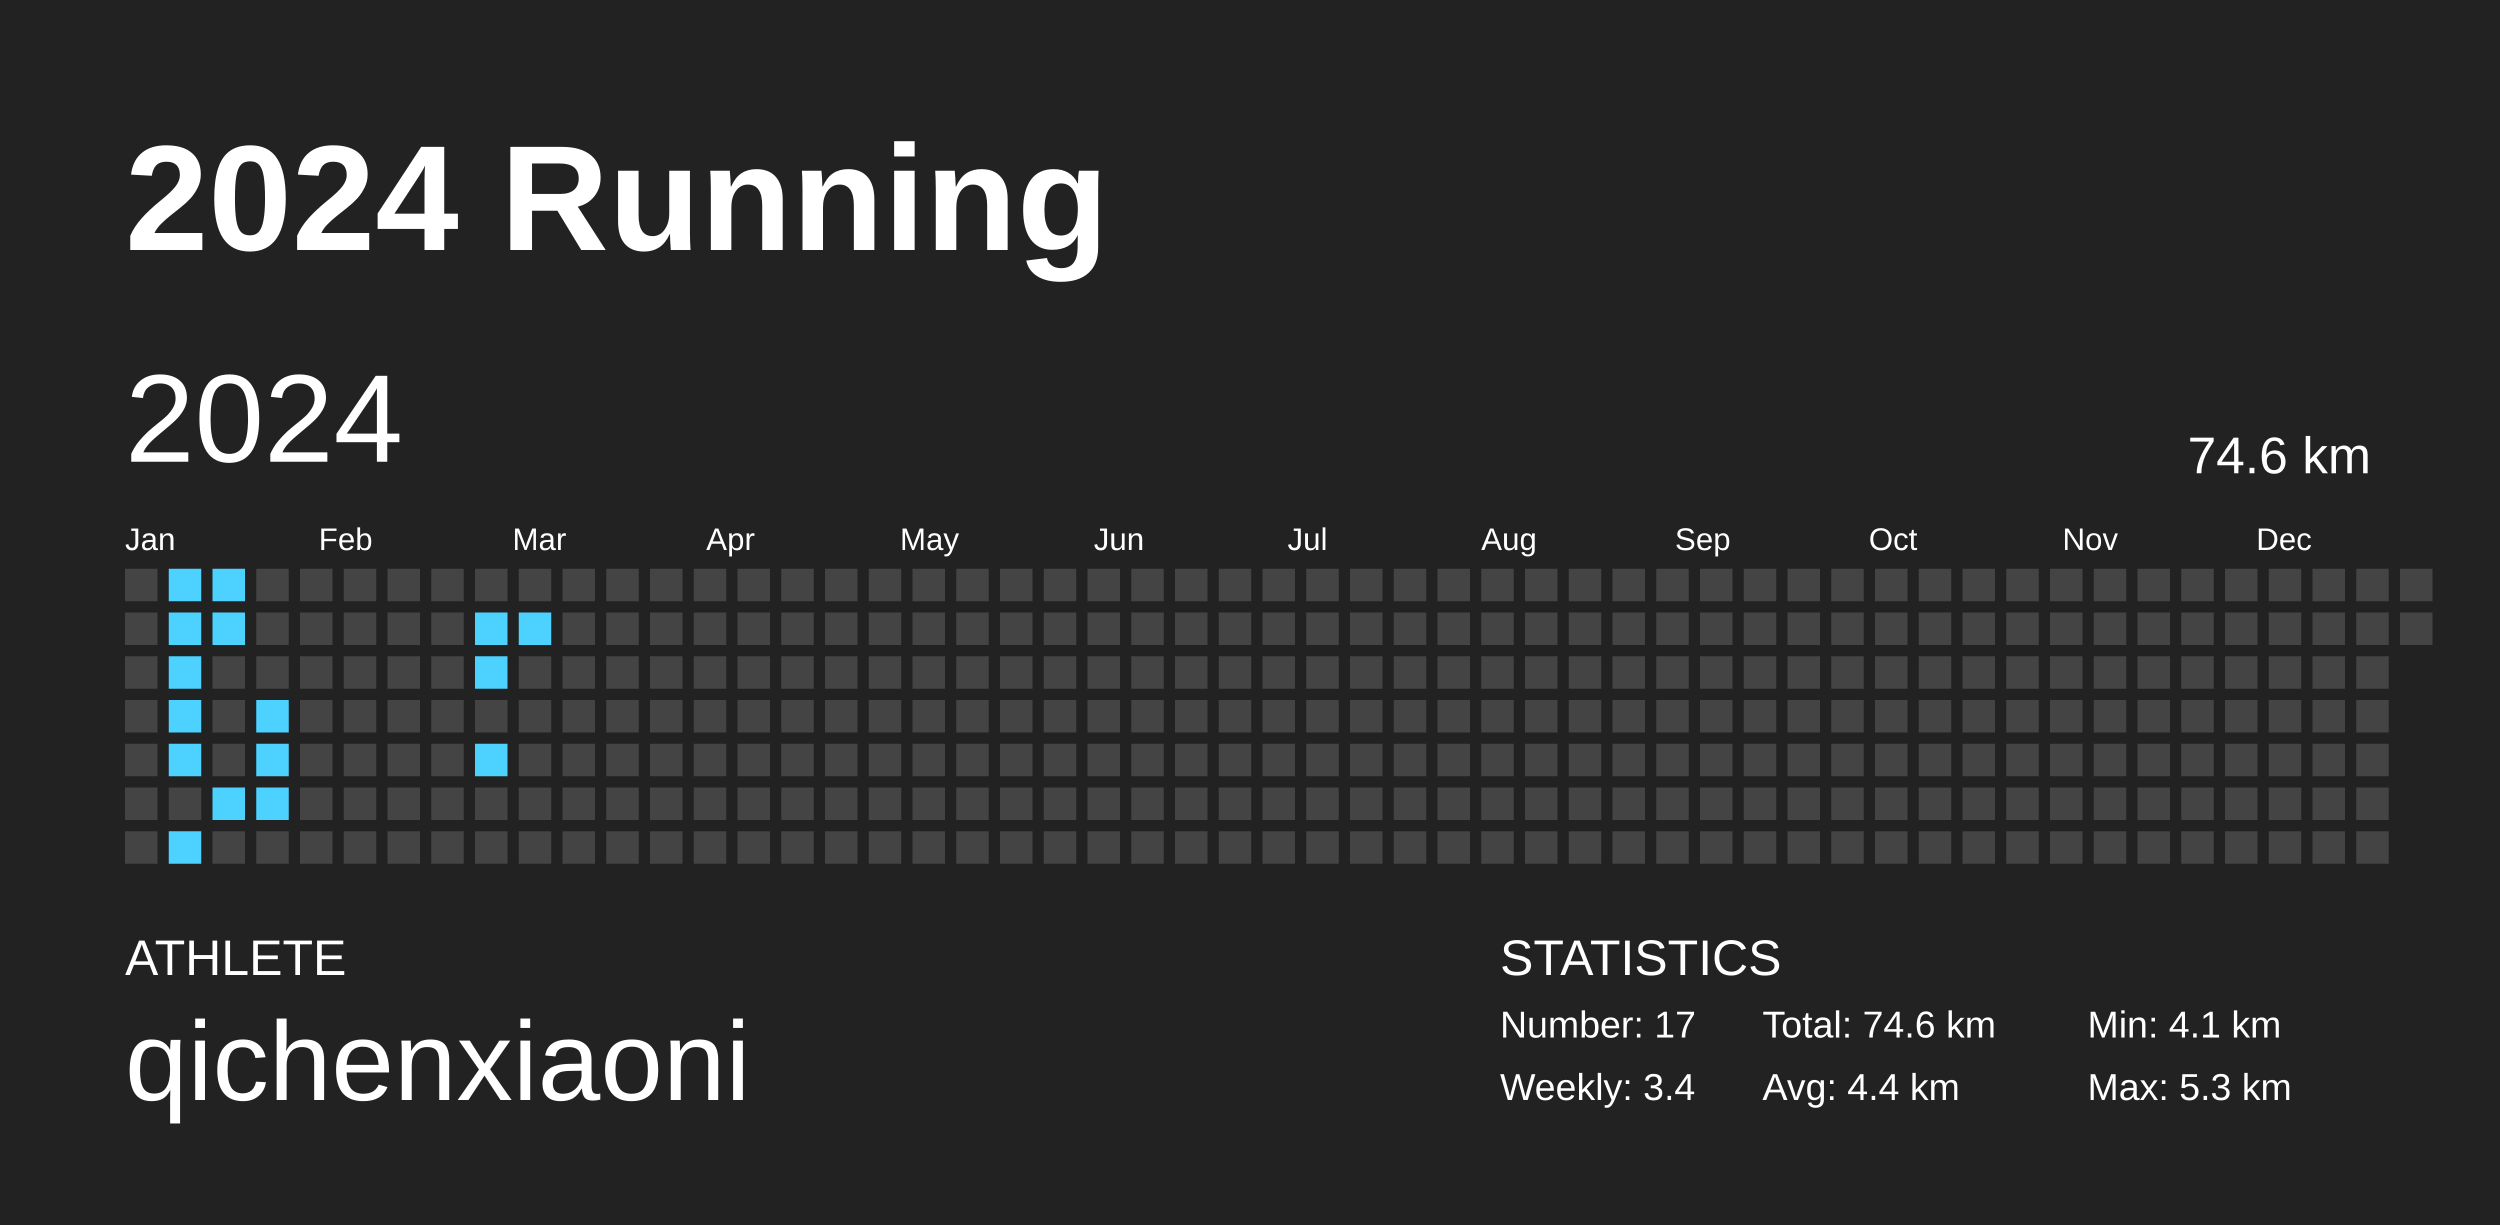
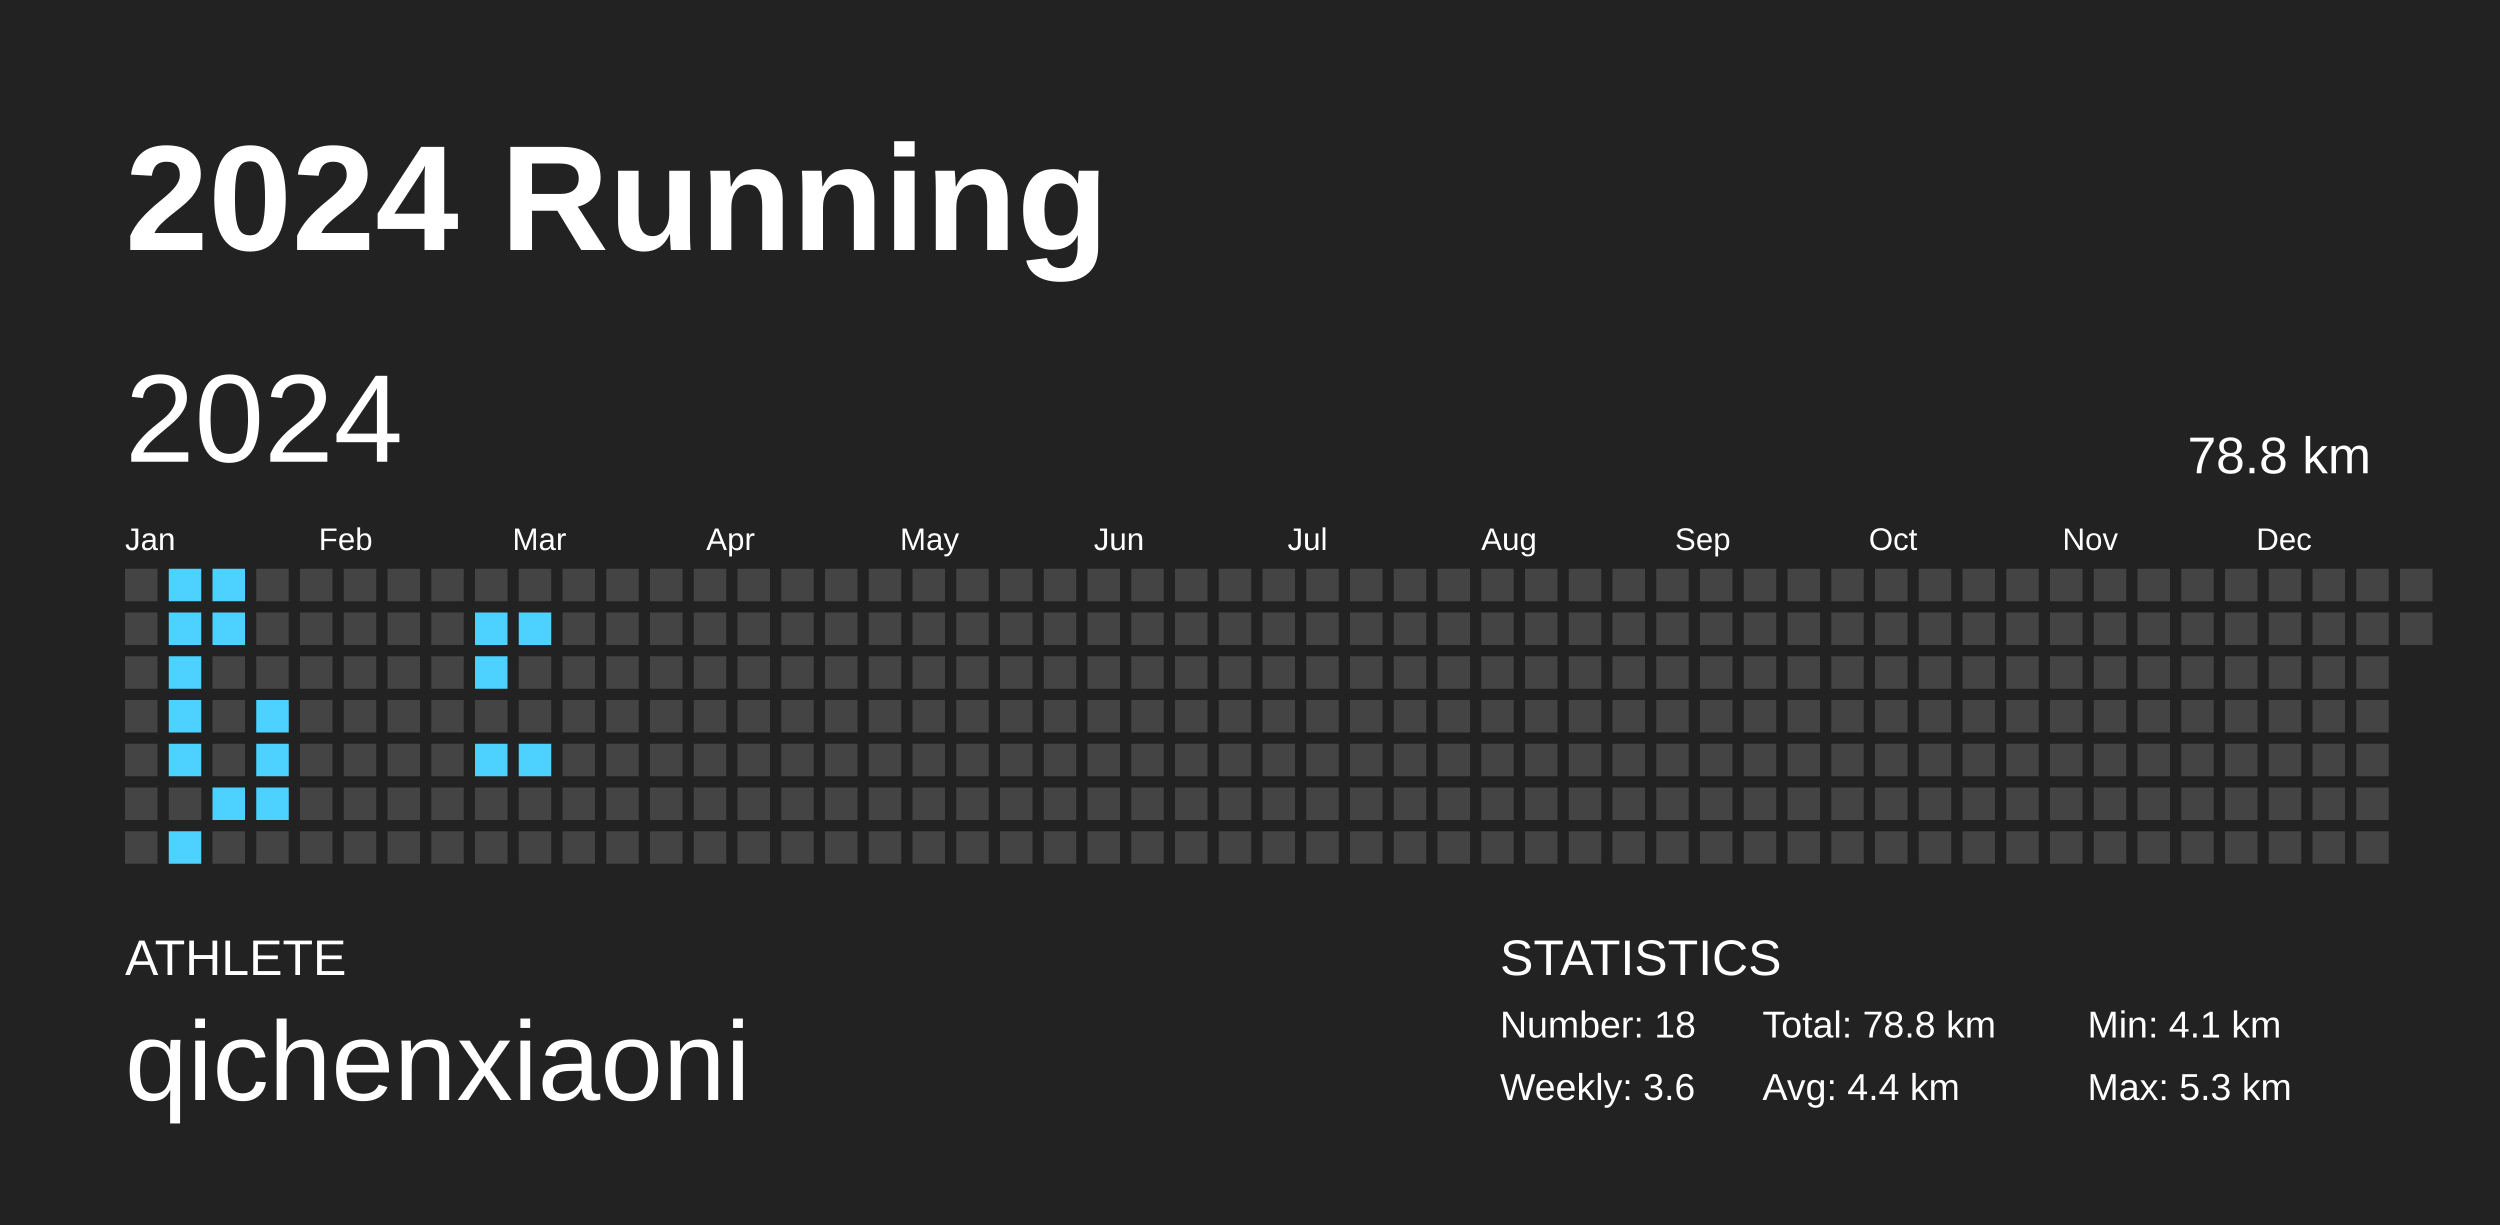
<svg xmlns="http://www.w3.org/2000/svg" baseProfile="full" height="98mm" version="1.1" viewBox="0,0,200,98" width="200mm">
  <defs />
  <rect fill="#222222" height="98" width="200" x="0" y="0" />
  <text fill="#FFFFFF" style="font-size:12px; font-family:Arial; font-weight:bold;" x="10" y="20">2024 Running</text>
  <text fill="#FFFFFF" style="font-size:4px; font-family:Arial" x="10" y="78">ATHLETE</text>
  <text fill="#FFFFFF" style="font-size:9px; font-family:Arial" x="10" y="88">qichenxiaoni</text>
  <text fill="#FFFFFF" style="font-size:4px; font-family:Arial" x="120" y="78">STATISTICS</text>
-   <text fill="#FFFFFF" style="font-size:3px; font-family:Arial" x="120" y="83">Number: 17</text>
-   <text fill="#FFFFFF" style="font-size:3px; font-family:Arial" x="120" y="88">Weekly: 3.4</text>
-   <text fill="#FFFFFF" style="font-size:3px; font-family:Arial" x="141" y="83">Total: 74.6 km</text>
+   <text fill="#FFFFFF" style="font-size:3px; font-family:Arial" x="120" y="83">Number: 18</text>
+   <text fill="#FFFFFF" style="font-size:3px; font-family:Arial" x="120" y="88">Weekly: 3.6</text>
+   <text fill="#FFFFFF" style="font-size:3px; font-family:Arial" x="141" y="83">Total: 78.8 km</text>
  <text fill="#FFFFFF" style="font-size:3px; font-family:Arial" x="141" y="88">Avg: 4.4 km</text>
  <text fill="#FFFFFF" style="font-size:3px; font-family:Arial" x="167" y="83">Min: 4.1 km</text>
  <text fill="#FFFFFF" style="font-size:3px; font-family:Arial" x="167" y="88">Max: 5.3 km</text>
  <text dominant-baseline="hanging" fill="#FFFFFF" style="font-size:10.0px; font-family:Arial;" x="10" y="30">2024</text>
-   <text dominant-baseline="hanging" fill="#FFFFFF" style="font-size:4.125px; font-family:Arial;" x="175" y="35">74.6 km</text>
+   <text dominant-baseline="hanging" fill="#FFFFFF" style="font-size:4.125px; font-family:Arial;" x="175" y="35">78.8 km</text>
  <text fill="#FFFFFF" style="font-size:2.5px; font-family:Arial" x="10.0" y="44">Jan</text>
  <text fill="#FFFFFF" style="font-size:2.5px; font-family:Arial" x="25.5" y="44">Feb</text>
  <text fill="#FFFFFF" style="font-size:2.5px; font-family:Arial" x="41.0" y="44">Mar</text>
  <text fill="#FFFFFF" style="font-size:2.5px; font-family:Arial" x="56.5" y="44">Apr</text>
  <text fill="#FFFFFF" style="font-size:2.5px; font-family:Arial" x="72.0" y="44">May</text>
  <text fill="#FFFFFF" style="font-size:2.5px; font-family:Arial" x="87.5" y="44">Jun</text>
  <text fill="#FFFFFF" style="font-size:2.5px; font-family:Arial" x="103.0" y="44">Jul</text>
  <text fill="#FFFFFF" style="font-size:2.5px; font-family:Arial" x="118.5" y="44">Aug</text>
  <text fill="#FFFFFF" style="font-size:2.5px; font-family:Arial" x="134.0" y="44">Sep</text>
  <text fill="#FFFFFF" style="font-size:2.5px; font-family:Arial" x="149.5" y="44">Oct</text>
  <text fill="#FFFFFF" style="font-size:2.5px; font-family:Arial" x="165.0" y="44">Nov</text>
  <text fill="#FFFFFF" style="font-size:2.5px; font-family:Arial" x="180.5" y="44">Dec</text>
  <rect fill="#444444" height="2.6" width="2.6" x="10.0" y="45.5" />
  <rect fill="#444444" height="2.6" width="2.6" x="10.0" y="49.0" />
  <rect fill="#444444" height="2.6" width="2.6" x="10.0" y="52.5" />
  <rect fill="#444444" height="2.6" width="2.6" x="10.0" y="56.0" />
  <rect fill="#444444" height="2.6" width="2.6" x="10.0" y="59.5" />
  <rect fill="#444444" height="2.6" width="2.6" x="10.0" y="63.0" />
  <rect fill="#444444" height="2.6" width="2.6" x="10.0" y="66.5" />
  <rect fill="#4dd2ff" height="2.6" width="2.6" x="13.5" y="45.5" />
  <rect fill="#4dd2ff" height="2.6" width="2.6" x="13.5" y="49.0" />
  <rect fill="#4dd2ff" height="2.6" width="2.6" x="13.5" y="52.5" />
  <rect fill="#4dd2ff" height="2.6" width="2.6" x="13.5" y="56.0" />
  <rect fill="#4dd2ff" height="2.6" width="2.6" x="13.5" y="59.5" />
  <rect fill="#444444" height="2.6" width="2.6" x="13.5" y="63.0" />
  <rect fill="#4dd2ff" height="2.6" width="2.6" x="13.5" y="66.5" />
  <rect fill="#4dd2ff" height="2.6" width="2.6" x="17.0" y="45.5" />
  <rect fill="#4dd2ff" height="2.6" width="2.6" x="17.0" y="49.0" />
  <rect fill="#444444" height="2.6" width="2.6" x="17.0" y="52.5" />
  <rect fill="#444444" height="2.6" width="2.6" x="17.0" y="56.0" />
  <rect fill="#444444" height="2.6" width="2.6" x="17.0" y="59.5" />
  <rect fill="#4dd2ff" height="2.6" width="2.6" x="17.0" y="63.0" />
  <rect fill="#444444" height="2.6" width="2.6" x="17.0" y="66.5" />
  <rect fill="#444444" height="2.6" width="2.6" x="20.5" y="45.5" />
  <rect fill="#444444" height="2.6" width="2.6" x="20.5" y="49.0" />
  <rect fill="#444444" height="2.6" width="2.6" x="20.5" y="52.5" />
  <rect fill="#4dd2ff" height="2.6" width="2.6" x="20.5" y="56.0" />
  <rect fill="#4dd2ff" height="2.6" width="2.6" x="20.5" y="59.5" />
  <rect fill="#4dd2ff" height="2.6" width="2.6" x="20.5" y="63.0" />
  <rect fill="#444444" height="2.6" width="2.6" x="20.5" y="66.5" />
  <rect fill="#444444" height="2.6" width="2.6" x="24.0" y="45.5" />
  <rect fill="#444444" height="2.6" width="2.6" x="24.0" y="49.0" />
  <rect fill="#444444" height="2.6" width="2.6" x="24.0" y="52.5" />
  <rect fill="#444444" height="2.6" width="2.6" x="24.0" y="56.0" />
  <rect fill="#444444" height="2.6" width="2.6" x="24.0" y="59.5" />
  <rect fill="#444444" height="2.6" width="2.6" x="24.0" y="63.0" />
  <rect fill="#444444" height="2.6" width="2.6" x="24.0" y="66.5" />
  <rect fill="#444444" height="2.6" width="2.6" x="27.5" y="45.5" />
  <rect fill="#444444" height="2.6" width="2.6" x="27.5" y="49.0" />
  <rect fill="#444444" height="2.6" width="2.6" x="27.5" y="52.5" />
  <rect fill="#444444" height="2.6" width="2.6" x="27.5" y="56.0" />
  <rect fill="#444444" height="2.6" width="2.6" x="27.5" y="59.5" />
  <rect fill="#444444" height="2.6" width="2.6" x="27.5" y="63.0" />
  <rect fill="#444444" height="2.6" width="2.6" x="27.5" y="66.5" />
  <rect fill="#444444" height="2.6" width="2.6" x="31.0" y="45.5" />
  <rect fill="#444444" height="2.6" width="2.6" x="31.0" y="49.0" />
  <rect fill="#444444" height="2.6" width="2.6" x="31.0" y="52.5" />
  <rect fill="#444444" height="2.6" width="2.6" x="31.0" y="56.0" />
  <rect fill="#444444" height="2.6" width="2.6" x="31.0" y="59.5" />
  <rect fill="#444444" height="2.6" width="2.6" x="31.0" y="63.0" />
  <rect fill="#444444" height="2.6" width="2.6" x="31.0" y="66.5" />
  <rect fill="#444444" height="2.6" width="2.6" x="34.5" y="45.5" />
  <rect fill="#444444" height="2.6" width="2.6" x="34.5" y="49.0" />
  <rect fill="#444444" height="2.6" width="2.6" x="34.5" y="52.5" />
  <rect fill="#444444" height="2.6" width="2.6" x="34.5" y="56.0" />
  <rect fill="#444444" height="2.6" width="2.6" x="34.5" y="59.5" />
  <rect fill="#444444" height="2.6" width="2.6" x="34.5" y="63.0" />
  <rect fill="#444444" height="2.6" width="2.6" x="34.5" y="66.5" />
  <rect fill="#444444" height="2.6" width="2.6" x="38.0" y="45.5" />
  <rect fill="#4dd2ff" height="2.6" width="2.6" x="38.0" y="49.0" />
  <rect fill="#4dd2ff" height="2.6" width="2.6" x="38.0" y="52.5" />
  <rect fill="#444444" height="2.6" width="2.6" x="38.0" y="56.0" />
  <rect fill="#4dd2ff" height="2.6" width="2.6" x="38.0" y="59.5" />
  <rect fill="#444444" height="2.6" width="2.6" x="38.0" y="63.0" />
  <rect fill="#444444" height="2.6" width="2.6" x="38.0" y="66.5" />
  <rect fill="#444444" height="2.6" width="2.6" x="41.5" y="45.5" />
  <rect fill="#4dd2ff" height="2.6" width="2.6" x="41.5" y="49.0" />
  <rect fill="#444444" height="2.6" width="2.6" x="41.5" y="52.5" />
  <rect fill="#444444" height="2.6" width="2.6" x="41.5" y="56.0" />
-   <rect fill="#444444" height="2.6" width="2.6" x="41.5" y="59.5" />
+   <rect fill="#4dd2ff" height="2.6" width="2.6" x="41.5" y="59.5" />
  <rect fill="#444444" height="2.6" width="2.6" x="41.5" y="63.0" />
  <rect fill="#444444" height="2.6" width="2.6" x="41.5" y="66.5" />
  <rect fill="#444444" height="2.6" width="2.6" x="45.0" y="45.5" />
  <rect fill="#444444" height="2.6" width="2.6" x="45.0" y="49.0" />
  <rect fill="#444444" height="2.6" width="2.6" x="45.0" y="52.5" />
  <rect fill="#444444" height="2.6" width="2.6" x="45.0" y="56.0" />
  <rect fill="#444444" height="2.6" width="2.6" x="45.0" y="59.5" />
  <rect fill="#444444" height="2.6" width="2.6" x="45.0" y="63.0" />
  <rect fill="#444444" height="2.6" width="2.6" x="45.0" y="66.5" />
  <rect fill="#444444" height="2.6" width="2.6" x="48.5" y="45.5" />
  <rect fill="#444444" height="2.6" width="2.6" x="48.5" y="49.0" />
  <rect fill="#444444" height="2.6" width="2.6" x="48.5" y="52.5" />
  <rect fill="#444444" height="2.6" width="2.6" x="48.5" y="56.0" />
  <rect fill="#444444" height="2.6" width="2.6" x="48.5" y="59.5" />
  <rect fill="#444444" height="2.6" width="2.6" x="48.5" y="63.0" />
  <rect fill="#444444" height="2.6" width="2.6" x="48.5" y="66.5" />
  <rect fill="#444444" height="2.6" width="2.6" x="52.0" y="45.5" />
  <rect fill="#444444" height="2.6" width="2.6" x="52.0" y="49.0" />
  <rect fill="#444444" height="2.6" width="2.6" x="52.0" y="52.5" />
  <rect fill="#444444" height="2.6" width="2.6" x="52.0" y="56.0" />
  <rect fill="#444444" height="2.6" width="2.6" x="52.0" y="59.5" />
  <rect fill="#444444" height="2.6" width="2.6" x="52.0" y="63.0" />
  <rect fill="#444444" height="2.6" width="2.6" x="52.0" y="66.5" />
  <rect fill="#444444" height="2.6" width="2.6" x="55.5" y="45.5" />
  <rect fill="#444444" height="2.6" width="2.6" x="55.5" y="49.0" />
  <rect fill="#444444" height="2.6" width="2.6" x="55.5" y="52.5" />
  <rect fill="#444444" height="2.6" width="2.6" x="55.5" y="56.0" />
  <rect fill="#444444" height="2.6" width="2.6" x="55.5" y="59.5" />
  <rect fill="#444444" height="2.6" width="2.6" x="55.5" y="63.0" />
  <rect fill="#444444" height="2.6" width="2.6" x="55.5" y="66.5" />
  <rect fill="#444444" height="2.6" width="2.6" x="59.0" y="45.5" />
  <rect fill="#444444" height="2.6" width="2.6" x="59.0" y="49.0" />
  <rect fill="#444444" height="2.6" width="2.6" x="59.0" y="52.5" />
  <rect fill="#444444" height="2.6" width="2.6" x="59.0" y="56.0" />
  <rect fill="#444444" height="2.6" width="2.6" x="59.0" y="59.5" />
  <rect fill="#444444" height="2.6" width="2.6" x="59.0" y="63.0" />
  <rect fill="#444444" height="2.6" width="2.6" x="59.0" y="66.5" />
  <rect fill="#444444" height="2.6" width="2.6" x="62.5" y="45.5" />
  <rect fill="#444444" height="2.6" width="2.6" x="62.5" y="49.0" />
  <rect fill="#444444" height="2.6" width="2.6" x="62.5" y="52.5" />
  <rect fill="#444444" height="2.6" width="2.6" x="62.5" y="56.0" />
  <rect fill="#444444" height="2.6" width="2.6" x="62.5" y="59.5" />
  <rect fill="#444444" height="2.6" width="2.6" x="62.5" y="63.0" />
  <rect fill="#444444" height="2.6" width="2.6" x="62.5" y="66.5" />
  <rect fill="#444444" height="2.6" width="2.6" x="66.0" y="45.5" />
  <rect fill="#444444" height="2.6" width="2.6" x="66.0" y="49.0" />
  <rect fill="#444444" height="2.6" width="2.6" x="66.0" y="52.5" />
  <rect fill="#444444" height="2.6" width="2.6" x="66.0" y="56.0" />
  <rect fill="#444444" height="2.6" width="2.6" x="66.0" y="59.5" />
  <rect fill="#444444" height="2.6" width="2.6" x="66.0" y="63.0" />
  <rect fill="#444444" height="2.6" width="2.6" x="66.0" y="66.5" />
  <rect fill="#444444" height="2.6" width="2.6" x="69.5" y="45.5" />
  <rect fill="#444444" height="2.6" width="2.6" x="69.5" y="49.0" />
  <rect fill="#444444" height="2.6" width="2.6" x="69.5" y="52.5" />
  <rect fill="#444444" height="2.6" width="2.6" x="69.5" y="56.0" />
  <rect fill="#444444" height="2.6" width="2.6" x="69.5" y="59.5" />
  <rect fill="#444444" height="2.6" width="2.6" x="69.5" y="63.0" />
  <rect fill="#444444" height="2.6" width="2.6" x="69.5" y="66.5" />
  <rect fill="#444444" height="2.6" width="2.6" x="73.0" y="45.5" />
  <rect fill="#444444" height="2.6" width="2.6" x="73.0" y="49.0" />
  <rect fill="#444444" height="2.6" width="2.6" x="73.0" y="52.5" />
  <rect fill="#444444" height="2.6" width="2.6" x="73.0" y="56.0" />
  <rect fill="#444444" height="2.6" width="2.6" x="73.0" y="59.5" />
  <rect fill="#444444" height="2.6" width="2.6" x="73.0" y="63.0" />
  <rect fill="#444444" height="2.6" width="2.6" x="73.0" y="66.5" />
  <rect fill="#444444" height="2.6" width="2.6" x="76.5" y="45.5" />
  <rect fill="#444444" height="2.6" width="2.6" x="76.5" y="49.0" />
  <rect fill="#444444" height="2.6" width="2.6" x="76.5" y="52.5" />
  <rect fill="#444444" height="2.6" width="2.6" x="76.5" y="56.0" />
  <rect fill="#444444" height="2.6" width="2.6" x="76.5" y="59.5" />
  <rect fill="#444444" height="2.6" width="2.6" x="76.5" y="63.0" />
  <rect fill="#444444" height="2.6" width="2.6" x="76.5" y="66.5" />
  <rect fill="#444444" height="2.6" width="2.6" x="80.0" y="45.5" />
  <rect fill="#444444" height="2.6" width="2.6" x="80.0" y="49.0" />
  <rect fill="#444444" height="2.6" width="2.6" x="80.0" y="52.5" />
  <rect fill="#444444" height="2.6" width="2.6" x="80.0" y="56.0" />
  <rect fill="#444444" height="2.6" width="2.6" x="80.0" y="59.5" />
  <rect fill="#444444" height="2.6" width="2.6" x="80.0" y="63.0" />
  <rect fill="#444444" height="2.6" width="2.6" x="80.0" y="66.5" />
  <rect fill="#444444" height="2.6" width="2.6" x="83.5" y="45.5" />
  <rect fill="#444444" height="2.6" width="2.6" x="83.5" y="49.0" />
  <rect fill="#444444" height="2.6" width="2.6" x="83.5" y="52.5" />
  <rect fill="#444444" height="2.6" width="2.6" x="83.5" y="56.0" />
  <rect fill="#444444" height="2.6" width="2.6" x="83.5" y="59.5" />
  <rect fill="#444444" height="2.6" width="2.6" x="83.5" y="63.0" />
  <rect fill="#444444" height="2.6" width="2.6" x="83.5" y="66.5" />
  <rect fill="#444444" height="2.6" width="2.6" x="87.0" y="45.5" />
  <rect fill="#444444" height="2.6" width="2.6" x="87.0" y="49.0" />
  <rect fill="#444444" height="2.6" width="2.6" x="87.0" y="52.5" />
  <rect fill="#444444" height="2.6" width="2.6" x="87.0" y="56.0" />
  <rect fill="#444444" height="2.6" width="2.6" x="87.0" y="59.5" />
  <rect fill="#444444" height="2.6" width="2.6" x="87.0" y="63.0" />
  <rect fill="#444444" height="2.6" width="2.6" x="87.0" y="66.5" />
  <rect fill="#444444" height="2.6" width="2.6" x="90.5" y="45.5" />
  <rect fill="#444444" height="2.6" width="2.6" x="90.5" y="49.0" />
  <rect fill="#444444" height="2.6" width="2.6" x="90.5" y="52.5" />
  <rect fill="#444444" height="2.6" width="2.6" x="90.5" y="56.0" />
  <rect fill="#444444" height="2.6" width="2.6" x="90.5" y="59.5" />
  <rect fill="#444444" height="2.6" width="2.6" x="90.5" y="63.0" />
  <rect fill="#444444" height="2.6" width="2.6" x="90.5" y="66.5" />
  <rect fill="#444444" height="2.6" width="2.6" x="94.0" y="45.5" />
  <rect fill="#444444" height="2.6" width="2.6" x="94.0" y="49.0" />
  <rect fill="#444444" height="2.6" width="2.6" x="94.0" y="52.5" />
  <rect fill="#444444" height="2.6" width="2.6" x="94.0" y="56.0" />
  <rect fill="#444444" height="2.6" width="2.6" x="94.0" y="59.5" />
  <rect fill="#444444" height="2.6" width="2.6" x="94.0" y="63.0" />
  <rect fill="#444444" height="2.6" width="2.6" x="94.0" y="66.5" />
  <rect fill="#444444" height="2.6" width="2.6" x="97.5" y="45.5" />
  <rect fill="#444444" height="2.6" width="2.6" x="97.5" y="49.0" />
  <rect fill="#444444" height="2.6" width="2.6" x="97.5" y="52.5" />
  <rect fill="#444444" height="2.6" width="2.6" x="97.5" y="56.0" />
  <rect fill="#444444" height="2.6" width="2.6" x="97.5" y="59.5" />
  <rect fill="#444444" height="2.6" width="2.6" x="97.5" y="63.0" />
  <rect fill="#444444" height="2.6" width="2.6" x="97.5" y="66.5" />
  <rect fill="#444444" height="2.6" width="2.6" x="101.0" y="45.5" />
  <rect fill="#444444" height="2.6" width="2.6" x="101.0" y="49.0" />
  <rect fill="#444444" height="2.6" width="2.6" x="101.0" y="52.5" />
  <rect fill="#444444" height="2.6" width="2.6" x="101.0" y="56.0" />
  <rect fill="#444444" height="2.6" width="2.6" x="101.0" y="59.5" />
  <rect fill="#444444" height="2.6" width="2.6" x="101.0" y="63.0" />
  <rect fill="#444444" height="2.6" width="2.6" x="101.0" y="66.5" />
  <rect fill="#444444" height="2.6" width="2.6" x="104.5" y="45.5" />
  <rect fill="#444444" height="2.6" width="2.6" x="104.5" y="49.0" />
  <rect fill="#444444" height="2.6" width="2.6" x="104.5" y="52.5" />
  <rect fill="#444444" height="2.6" width="2.6" x="104.5" y="56.0" />
  <rect fill="#444444" height="2.6" width="2.6" x="104.5" y="59.5" />
  <rect fill="#444444" height="2.6" width="2.6" x="104.5" y="63.0" />
  <rect fill="#444444" height="2.6" width="2.6" x="104.5" y="66.5" />
  <rect fill="#444444" height="2.6" width="2.6" x="108.0" y="45.5" />
  <rect fill="#444444" height="2.6" width="2.6" x="108.0" y="49.0" />
  <rect fill="#444444" height="2.6" width="2.6" x="108.0" y="52.5" />
  <rect fill="#444444" height="2.6" width="2.6" x="108.0" y="56.0" />
  <rect fill="#444444" height="2.6" width="2.6" x="108.0" y="59.5" />
  <rect fill="#444444" height="2.6" width="2.6" x="108.0" y="63.0" />
  <rect fill="#444444" height="2.6" width="2.6" x="108.0" y="66.5" />
  <rect fill="#444444" height="2.6" width="2.6" x="111.5" y="45.5" />
  <rect fill="#444444" height="2.6" width="2.6" x="111.5" y="49.0" />
  <rect fill="#444444" height="2.6" width="2.6" x="111.5" y="52.5" />
  <rect fill="#444444" height="2.6" width="2.6" x="111.5" y="56.0" />
  <rect fill="#444444" height="2.6" width="2.6" x="111.5" y="59.5" />
  <rect fill="#444444" height="2.6" width="2.6" x="111.5" y="63.0" />
  <rect fill="#444444" height="2.6" width="2.6" x="111.5" y="66.5" />
  <rect fill="#444444" height="2.6" width="2.6" x="115.0" y="45.5" />
  <rect fill="#444444" height="2.6" width="2.6" x="115.0" y="49.0" />
  <rect fill="#444444" height="2.6" width="2.6" x="115.0" y="52.5" />
  <rect fill="#444444" height="2.6" width="2.6" x="115.0" y="56.0" />
  <rect fill="#444444" height="2.6" width="2.6" x="115.0" y="59.5" />
  <rect fill="#444444" height="2.6" width="2.6" x="115.0" y="63.0" />
  <rect fill="#444444" height="2.6" width="2.6" x="115.0" y="66.5" />
  <rect fill="#444444" height="2.6" width="2.6" x="118.5" y="45.5" />
  <rect fill="#444444" height="2.6" width="2.6" x="118.5" y="49.0" />
  <rect fill="#444444" height="2.6" width="2.6" x="118.5" y="52.5" />
  <rect fill="#444444" height="2.6" width="2.6" x="118.5" y="56.0" />
  <rect fill="#444444" height="2.6" width="2.6" x="118.5" y="59.5" />
  <rect fill="#444444" height="2.6" width="2.6" x="118.5" y="63.0" />
  <rect fill="#444444" height="2.6" width="2.6" x="118.5" y="66.5" />
  <rect fill="#444444" height="2.6" width="2.6" x="122.0" y="45.5" />
  <rect fill="#444444" height="2.6" width="2.6" x="122.0" y="49.0" />
  <rect fill="#444444" height="2.6" width="2.6" x="122.0" y="52.5" />
  <rect fill="#444444" height="2.6" width="2.6" x="122.0" y="56.0" />
  <rect fill="#444444" height="2.6" width="2.6" x="122.0" y="59.5" />
  <rect fill="#444444" height="2.6" width="2.6" x="122.0" y="63.0" />
  <rect fill="#444444" height="2.6" width="2.6" x="122.0" y="66.5" />
  <rect fill="#444444" height="2.6" width="2.6" x="125.5" y="45.5" />
  <rect fill="#444444" height="2.6" width="2.6" x="125.5" y="49.0" />
  <rect fill="#444444" height="2.6" width="2.6" x="125.5" y="52.5" />
  <rect fill="#444444" height="2.6" width="2.6" x="125.5" y="56.0" />
  <rect fill="#444444" height="2.6" width="2.6" x="125.5" y="59.5" />
  <rect fill="#444444" height="2.6" width="2.6" x="125.5" y="63.0" />
  <rect fill="#444444" height="2.6" width="2.6" x="125.5" y="66.5" />
  <rect fill="#444444" height="2.6" width="2.6" x="129.0" y="45.5" />
  <rect fill="#444444" height="2.6" width="2.6" x="129.0" y="49.0" />
  <rect fill="#444444" height="2.6" width="2.6" x="129.0" y="52.5" />
  <rect fill="#444444" height="2.6" width="2.6" x="129.0" y="56.0" />
  <rect fill="#444444" height="2.6" width="2.6" x="129.0" y="59.5" />
  <rect fill="#444444" height="2.6" width="2.6" x="129.0" y="63.0" />
  <rect fill="#444444" height="2.6" width="2.6" x="129.0" y="66.5" />
  <rect fill="#444444" height="2.6" width="2.6" x="132.5" y="45.5" />
  <rect fill="#444444" height="2.6" width="2.6" x="132.5" y="49.0" />
  <rect fill="#444444" height="2.6" width="2.6" x="132.5" y="52.5" />
  <rect fill="#444444" height="2.6" width="2.6" x="132.5" y="56.0" />
  <rect fill="#444444" height="2.6" width="2.6" x="132.5" y="59.5" />
  <rect fill="#444444" height="2.6" width="2.6" x="132.5" y="63.0" />
  <rect fill="#444444" height="2.6" width="2.6" x="132.5" y="66.5" />
  <rect fill="#444444" height="2.6" width="2.6" x="136.0" y="45.5" />
  <rect fill="#444444" height="2.6" width="2.6" x="136.0" y="49.0" />
  <rect fill="#444444" height="2.6" width="2.6" x="136.0" y="52.5" />
  <rect fill="#444444" height="2.6" width="2.6" x="136.0" y="56.0" />
  <rect fill="#444444" height="2.6" width="2.6" x="136.0" y="59.5" />
  <rect fill="#444444" height="2.6" width="2.6" x="136.0" y="63.0" />
  <rect fill="#444444" height="2.6" width="2.6" x="136.0" y="66.5" />
  <rect fill="#444444" height="2.6" width="2.6" x="139.5" y="45.5" />
  <rect fill="#444444" height="2.6" width="2.6" x="139.5" y="49.0" />
  <rect fill="#444444" height="2.6" width="2.6" x="139.5" y="52.5" />
  <rect fill="#444444" height="2.6" width="2.6" x="139.5" y="56.0" />
  <rect fill="#444444" height="2.6" width="2.6" x="139.5" y="59.5" />
  <rect fill="#444444" height="2.6" width="2.6" x="139.5" y="63.0" />
  <rect fill="#444444" height="2.6" width="2.6" x="139.5" y="66.5" />
  <rect fill="#444444" height="2.6" width="2.6" x="143.0" y="45.5" />
  <rect fill="#444444" height="2.6" width="2.6" x="143.0" y="49.0" />
  <rect fill="#444444" height="2.6" width="2.6" x="143.0" y="52.5" />
  <rect fill="#444444" height="2.6" width="2.6" x="143.0" y="56.0" />
  <rect fill="#444444" height="2.6" width="2.6" x="143.0" y="59.5" />
  <rect fill="#444444" height="2.6" width="2.6" x="143.0" y="63.0" />
  <rect fill="#444444" height="2.6" width="2.6" x="143.0" y="66.5" />
  <rect fill="#444444" height="2.6" width="2.6" x="146.5" y="45.5" />
  <rect fill="#444444" height="2.6" width="2.6" x="146.5" y="49.0" />
  <rect fill="#444444" height="2.6" width="2.6" x="146.5" y="52.5" />
  <rect fill="#444444" height="2.6" width="2.6" x="146.5" y="56.0" />
  <rect fill="#444444" height="2.6" width="2.6" x="146.5" y="59.5" />
  <rect fill="#444444" height="2.6" width="2.6" x="146.5" y="63.0" />
  <rect fill="#444444" height="2.6" width="2.6" x="146.5" y="66.5" />
  <rect fill="#444444" height="2.6" width="2.6" x="150.0" y="45.5" />
  <rect fill="#444444" height="2.6" width="2.6" x="150.0" y="49.0" />
  <rect fill="#444444" height="2.6" width="2.6" x="150.0" y="52.5" />
  <rect fill="#444444" height="2.6" width="2.6" x="150.0" y="56.0" />
  <rect fill="#444444" height="2.6" width="2.6" x="150.0" y="59.5" />
  <rect fill="#444444" height="2.6" width="2.6" x="150.0" y="63.0" />
  <rect fill="#444444" height="2.6" width="2.6" x="150.0" y="66.5" />
  <rect fill="#444444" height="2.6" width="2.6" x="153.5" y="45.5" />
  <rect fill="#444444" height="2.6" width="2.6" x="153.5" y="49.0" />
  <rect fill="#444444" height="2.6" width="2.6" x="153.5" y="52.5" />
  <rect fill="#444444" height="2.6" width="2.6" x="153.5" y="56.0" />
  <rect fill="#444444" height="2.6" width="2.6" x="153.5" y="59.5" />
  <rect fill="#444444" height="2.6" width="2.6" x="153.5" y="63.0" />
  <rect fill="#444444" height="2.6" width="2.6" x="153.5" y="66.5" />
  <rect fill="#444444" height="2.6" width="2.6" x="157.0" y="45.5" />
  <rect fill="#444444" height="2.6" width="2.6" x="157.0" y="49.0" />
  <rect fill="#444444" height="2.6" width="2.6" x="157.0" y="52.5" />
  <rect fill="#444444" height="2.6" width="2.6" x="157.0" y="56.0" />
  <rect fill="#444444" height="2.6" width="2.6" x="157.0" y="59.5" />
  <rect fill="#444444" height="2.6" width="2.6" x="157.0" y="63.0" />
  <rect fill="#444444" height="2.6" width="2.6" x="157.0" y="66.5" />
  <rect fill="#444444" height="2.6" width="2.6" x="160.5" y="45.5" />
  <rect fill="#444444" height="2.6" width="2.6" x="160.5" y="49.0" />
  <rect fill="#444444" height="2.6" width="2.6" x="160.5" y="52.5" />
  <rect fill="#444444" height="2.6" width="2.6" x="160.5" y="56.0" />
  <rect fill="#444444" height="2.6" width="2.6" x="160.5" y="59.5" />
  <rect fill="#444444" height="2.6" width="2.6" x="160.5" y="63.0" />
  <rect fill="#444444" height="2.6" width="2.6" x="160.5" y="66.5" />
  <rect fill="#444444" height="2.6" width="2.6" x="164.0" y="45.5" />
  <rect fill="#444444" height="2.6" width="2.6" x="164.0" y="49.0" />
  <rect fill="#444444" height="2.6" width="2.6" x="164.0" y="52.5" />
  <rect fill="#444444" height="2.6" width="2.6" x="164.0" y="56.0" />
  <rect fill="#444444" height="2.6" width="2.6" x="164.0" y="59.5" />
  <rect fill="#444444" height="2.6" width="2.6" x="164.0" y="63.0" />
  <rect fill="#444444" height="2.6" width="2.6" x="164.0" y="66.5" />
  <rect fill="#444444" height="2.6" width="2.6" x="167.5" y="45.5" />
  <rect fill="#444444" height="2.6" width="2.6" x="167.5" y="49.0" />
  <rect fill="#444444" height="2.6" width="2.6" x="167.5" y="52.5" />
  <rect fill="#444444" height="2.6" width="2.6" x="167.5" y="56.0" />
  <rect fill="#444444" height="2.6" width="2.6" x="167.5" y="59.5" />
  <rect fill="#444444" height="2.6" width="2.6" x="167.5" y="63.0" />
  <rect fill="#444444" height="2.6" width="2.6" x="167.5" y="66.5" />
  <rect fill="#444444" height="2.6" width="2.6" x="171.0" y="45.5" />
  <rect fill="#444444" height="2.6" width="2.6" x="171.0" y="49.0" />
  <rect fill="#444444" height="2.6" width="2.6" x="171.0" y="52.5" />
  <rect fill="#444444" height="2.6" width="2.6" x="171.0" y="56.0" />
  <rect fill="#444444" height="2.6" width="2.6" x="171.0" y="59.5" />
  <rect fill="#444444" height="2.6" width="2.6" x="171.0" y="63.0" />
  <rect fill="#444444" height="2.6" width="2.6" x="171.0" y="66.5" />
  <rect fill="#444444" height="2.6" width="2.6" x="174.5" y="45.5" />
  <rect fill="#444444" height="2.6" width="2.6" x="174.5" y="49.0" />
  <rect fill="#444444" height="2.6" width="2.6" x="174.5" y="52.5" />
  <rect fill="#444444" height="2.6" width="2.6" x="174.5" y="56.0" />
  <rect fill="#444444" height="2.6" width="2.6" x="174.5" y="59.5" />
  <rect fill="#444444" height="2.6" width="2.6" x="174.5" y="63.0" />
  <rect fill="#444444" height="2.6" width="2.6" x="174.5" y="66.5" />
  <rect fill="#444444" height="2.6" width="2.6" x="178.0" y="45.5" />
  <rect fill="#444444" height="2.6" width="2.6" x="178.0" y="49.0" />
  <rect fill="#444444" height="2.6" width="2.6" x="178.0" y="52.5" />
  <rect fill="#444444" height="2.6" width="2.6" x="178.0" y="56.0" />
  <rect fill="#444444" height="2.6" width="2.6" x="178.0" y="59.5" />
  <rect fill="#444444" height="2.6" width="2.6" x="178.0" y="63.0" />
  <rect fill="#444444" height="2.6" width="2.6" x="178.0" y="66.5" />
  <rect fill="#444444" height="2.6" width="2.6" x="181.5" y="45.5" />
  <rect fill="#444444" height="2.6" width="2.6" x="181.5" y="49.0" />
  <rect fill="#444444" height="2.6" width="2.6" x="181.5" y="52.5" />
  <rect fill="#444444" height="2.6" width="2.6" x="181.5" y="56.0" />
  <rect fill="#444444" height="2.6" width="2.6" x="181.5" y="59.5" />
  <rect fill="#444444" height="2.6" width="2.6" x="181.5" y="63.0" />
  <rect fill="#444444" height="2.6" width="2.6" x="181.5" y="66.5" />
  <rect fill="#444444" height="2.6" width="2.6" x="185.0" y="45.5" />
  <rect fill="#444444" height="2.6" width="2.6" x="185.0" y="49.0" />
  <rect fill="#444444" height="2.6" width="2.6" x="185.0" y="52.5" />
  <rect fill="#444444" height="2.6" width="2.6" x="185.0" y="56.0" />
  <rect fill="#444444" height="2.6" width="2.6" x="185.0" y="59.5" />
  <rect fill="#444444" height="2.6" width="2.6" x="185.0" y="63.0" />
  <rect fill="#444444" height="2.6" width="2.6" x="185.0" y="66.5" />
  <rect fill="#444444" height="2.6" width="2.6" x="188.5" y="45.5" />
  <rect fill="#444444" height="2.6" width="2.6" x="188.5" y="49.0" />
  <rect fill="#444444" height="2.6" width="2.6" x="188.5" y="52.5" />
  <rect fill="#444444" height="2.6" width="2.6" x="188.5" y="56.0" />
  <rect fill="#444444" height="2.6" width="2.6" x="188.5" y="59.5" />
  <rect fill="#444444" height="2.6" width="2.6" x="188.5" y="63.0" />
  <rect fill="#444444" height="2.6" width="2.6" x="188.5" y="66.5" />
  <rect fill="#444444" height="2.6" width="2.6" x="192.0" y="45.5" />
  <rect fill="#444444" height="2.6" width="2.6" x="192.0" y="49.0" />
</svg>
